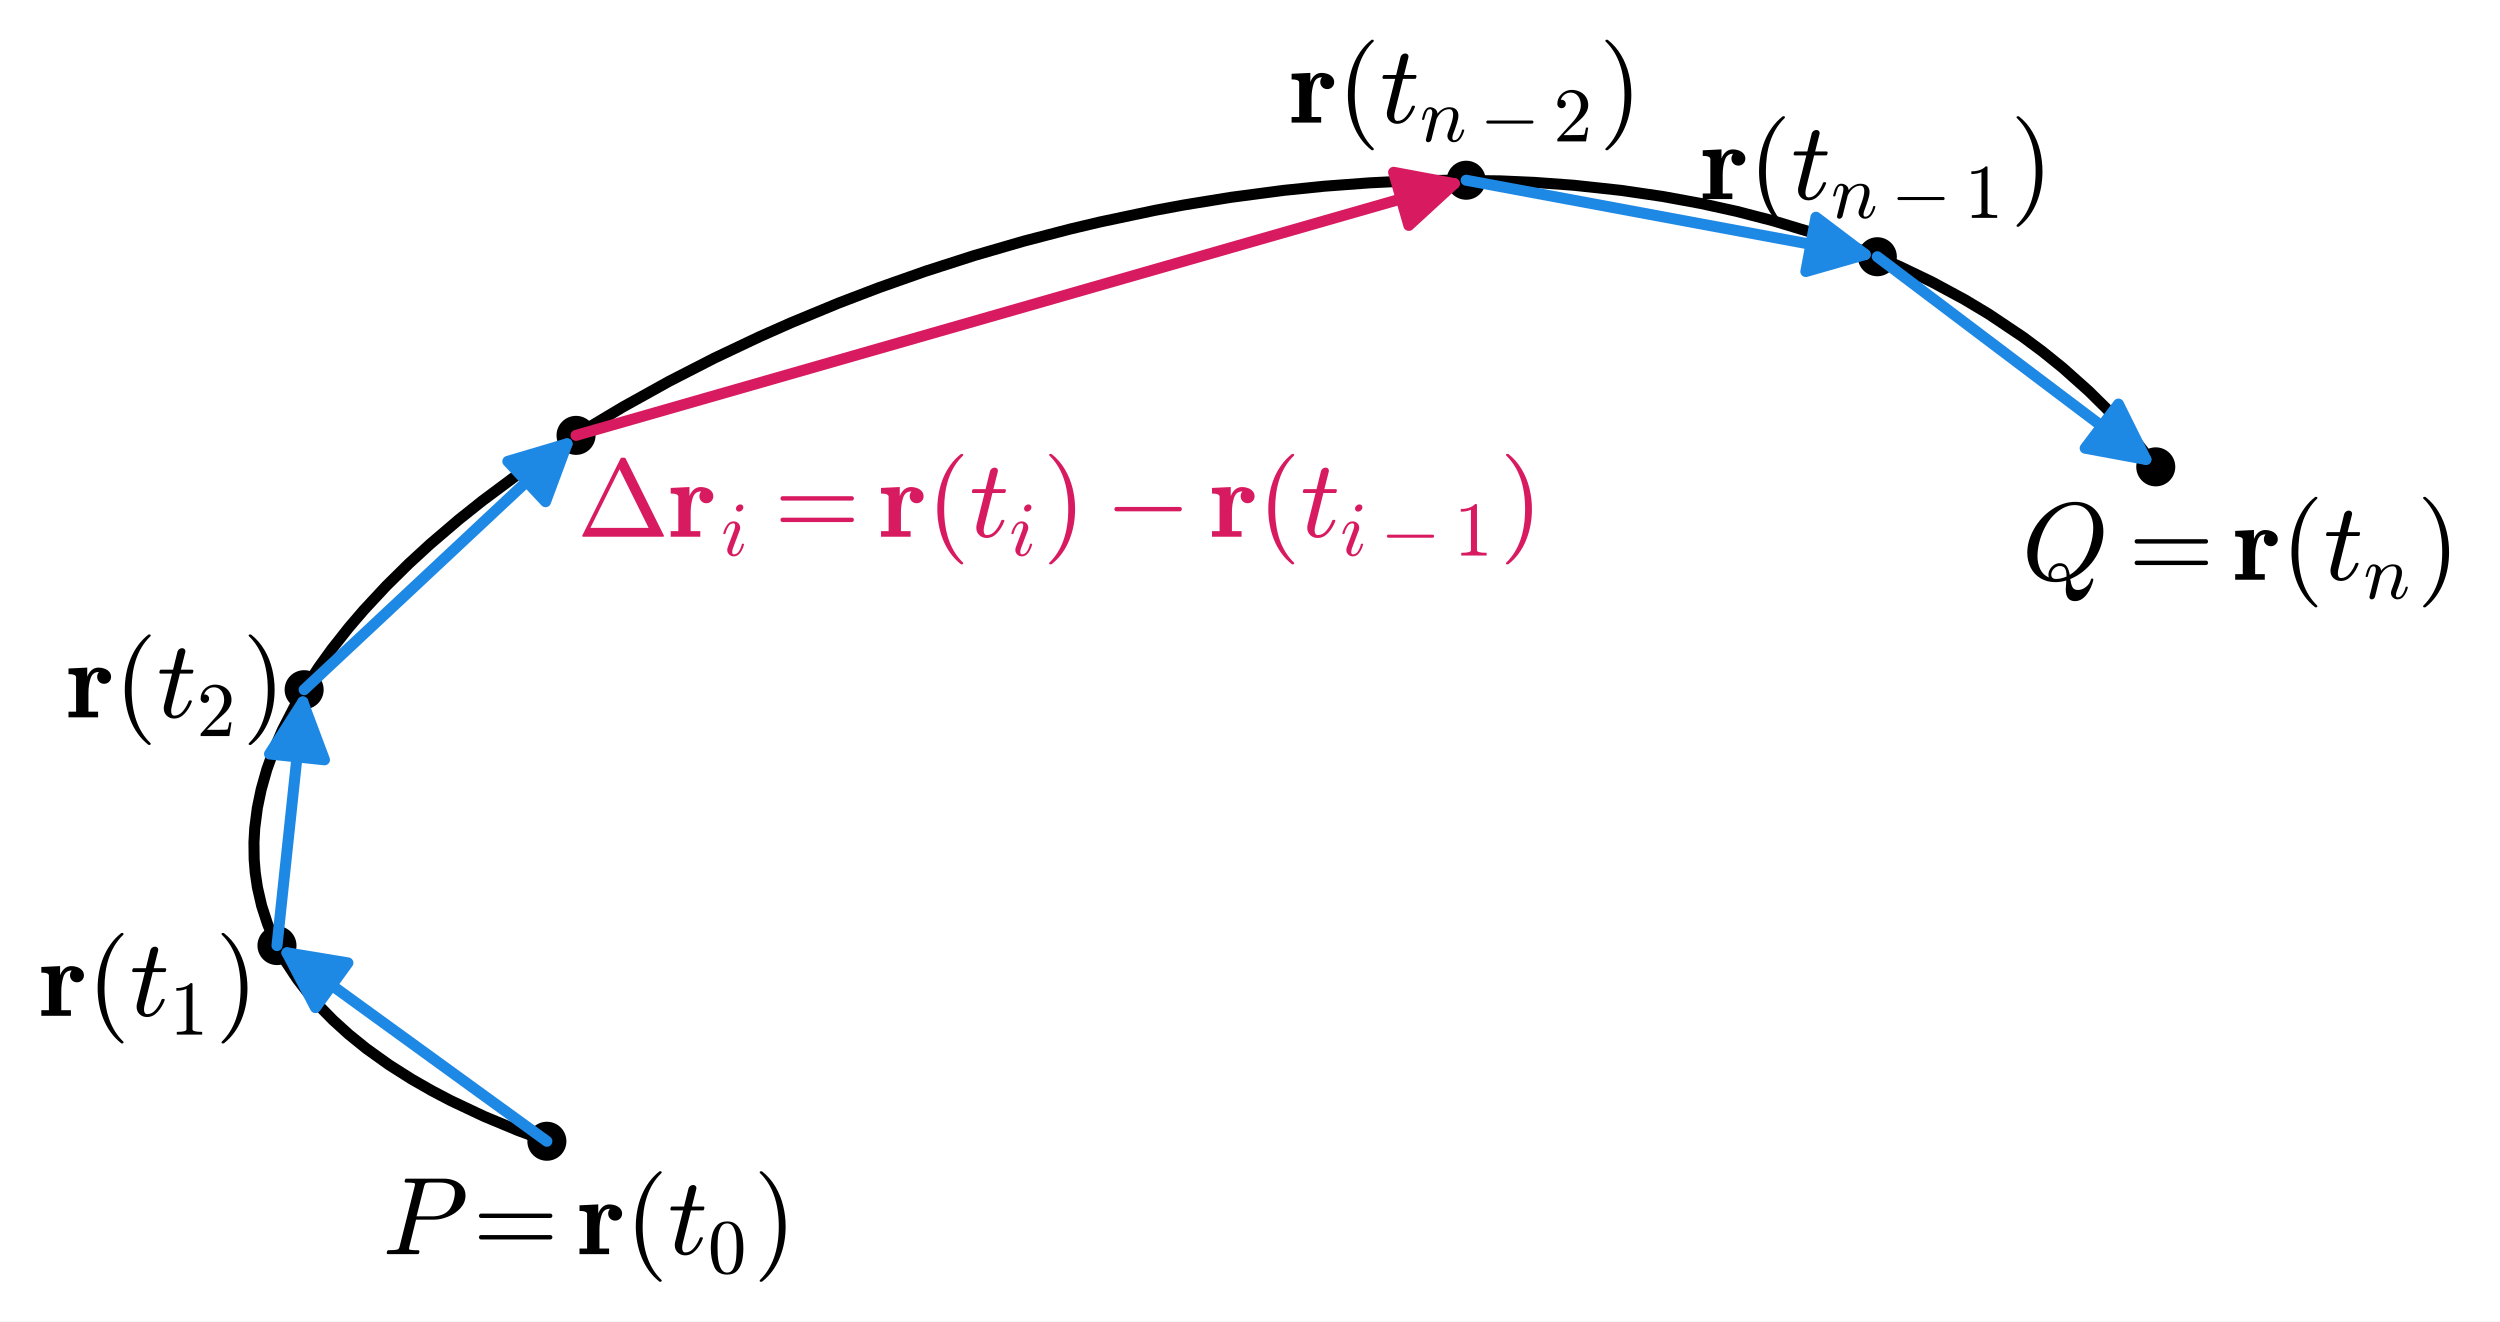
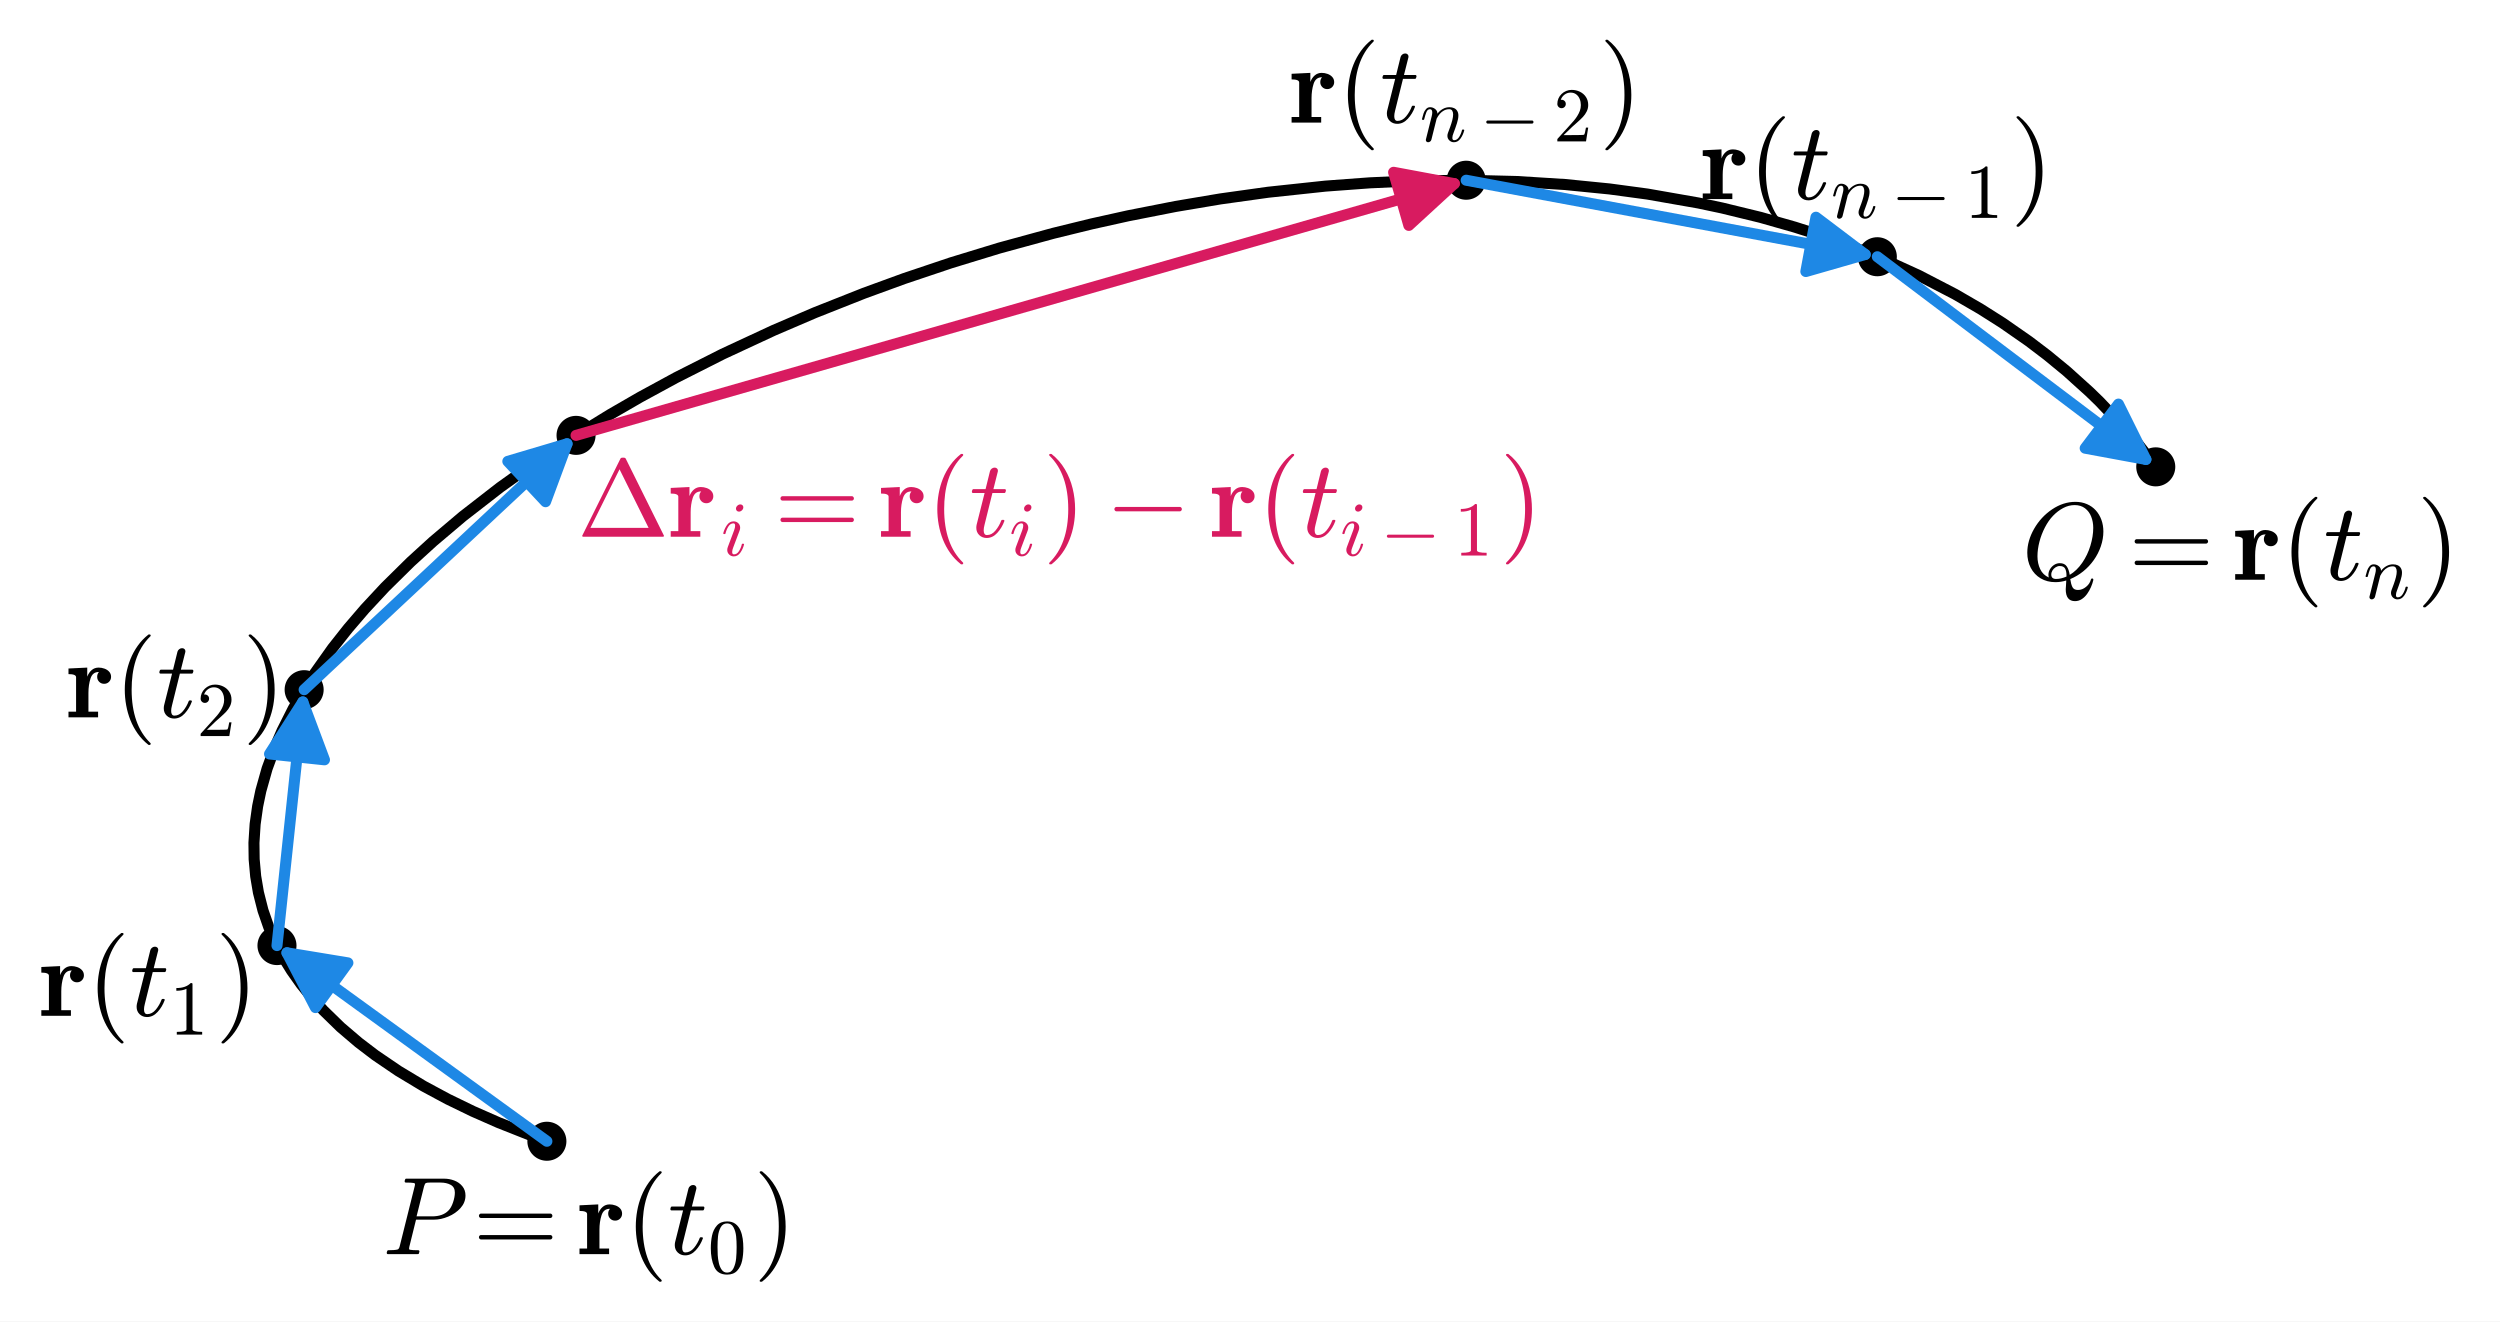
<svg xmlns="http://www.w3.org/2000/svg" xmlns:xlink="http://www.w3.org/1999/xlink" width="452.721pt" height="239.307pt" viewBox="0 0 452.721 239.307" version="1.1">
  <defs>
    <style type="text/css">*{stroke-linejoin: round; stroke-linecap: butt}</style>
  </defs>
  <g id="figure_1">
    <g id="patch_1">
      <path d="M 0 239.307  L 452.721 239.307  L 452.721 0  L 0 0  z " style="fill: #ffffff" />
    </g>
    <g id="axes_1">
      <g id="patch_2">
        <path d="M 19.424 226.205  L 413.397 226.205  L 413.397 13.102  L 19.424 13.102  z " style="fill: #ffffff" />
      </g>
      <g id="PathCollection_1">
-         <path d="M 99.035 210.204  C 99.972 210.204 100.872 209.832 101.535 209.169  C 102.198 208.506 102.57 207.606 102.57 206.669  C 102.57 205.731 102.198 204.832 101.535 204.169  C 100.872 203.506 99.972 203.133 99.035 203.133  C 98.097 203.133 97.198 203.506 96.535 204.169  C 95.872 204.832 95.499 205.731 95.499 206.669  C 95.499 207.606 95.872 208.506 96.535 209.169  C 97.198 209.832 98.097 210.204 99.035 210.204  z " clip-path="url(#p86d9953c93)" />
+         <path d="M 99.035 210.204  C 99.972 210.204 100.872 209.832 101.535 209.169  C 102.198 208.506 102.57 207.606 102.57 206.669  C 102.57 205.731 102.198 204.832 101.535 204.169  C 100.872 203.506 99.972 203.133 99.035 203.133  C 98.097 203.133 97.198 203.506 96.535 204.169  C 95.872 204.832 95.499 205.731 95.499 206.669  C 95.499 207.606 95.872 208.506 96.535 209.169  C 97.198 209.832 98.097 210.204 99.035 210.204  z " clip-path="url(#pa2f613fad6)" />
      </g>
      <g id="PathCollection_2">
-         <path d="M 50.158 174.767  C 51.095 174.767 51.995 174.395 52.658 173.732  C 53.321 173.069 53.693 172.169 53.693 171.232  C 53.693 170.294 53.321 169.395 52.658 168.732  C 51.995 168.069 51.095 167.696 50.158 167.696  C 49.22 167.696 48.321 168.069 47.658 168.732  C 46.995 169.395 46.622 170.294 46.622 171.232  C 46.622 172.169 46.995 173.069 47.658 173.732  C 48.321 174.395 49.22 174.767 50.158 174.767  z " clip-path="url(#p86d9953c93)" />
+         <path d="M 50.158 174.767  C 51.095 174.767 51.995 174.395 52.658 173.732  C 53.321 173.069 53.693 172.169 53.693 171.232  C 53.693 170.294 53.321 169.395 52.658 168.732  C 51.995 168.069 51.095 167.696 50.158 167.696  C 49.22 167.696 48.321 168.069 47.658 168.732  C 46.995 169.395 46.622 170.294 46.622 171.232  C 46.622 172.169 46.995 173.069 47.658 173.732  C 48.321 174.395 49.22 174.767 50.158 174.767  z " clip-path="url(#pa2f613fad6)" />
      </g>
      <g id="PathCollection_3">
-         <path d="M 55.075 128.431  C 56.013 128.431 56.912 128.059 57.575 127.396  C 58.238 126.733 58.611 125.833 58.611 124.896  C 58.611 123.958 58.238 123.059 57.575 122.396  C 56.912 121.733 56.013 121.36 55.075 121.36  C 54.138 121.36 53.238 121.733 52.575 122.396  C 51.912 123.059 51.54 123.958 51.54 124.896  C 51.54 125.833 51.912 126.733 52.575 127.396  C 53.238 128.059 54.138 128.431 55.075 128.431  z " clip-path="url(#p86d9953c93)" />
+         <path d="M 55.075 128.431  C 56.013 128.431 56.912 128.059 57.575 127.396  C 58.238 126.733 58.611 125.833 58.611 124.896  C 58.611 123.958 58.238 123.059 57.575 122.396  C 56.912 121.733 56.013 121.36 55.075 121.36  C 54.138 121.36 53.238 121.733 52.575 122.396  C 51.912 123.059 51.54 123.958 51.54 124.896  C 51.54 125.833 51.912 126.733 52.575 127.396  C 53.238 128.059 54.138 128.431 55.075 128.431  z " clip-path="url(#pa2f613fad6)" />
      </g>
      <g id="PathCollection_4">
-         <path d="M 104.315 82.376  C 105.253 82.376 106.152 82.004 106.815 81.341  C 107.478 80.678 107.851 79.778 107.851 78.841  C 107.851 77.903 107.478 77.004 106.815 76.341  C 106.152 75.678 105.253 75.305 104.315 75.305  C 103.378 75.305 102.478 75.678 101.815 76.341  C 101.152 77.004 100.78 77.903 100.78 78.841  C 100.78 79.778 101.152 80.678 101.815 81.341  C 102.478 82.004 103.378 82.376 104.315 82.376  z " clip-path="url(#p86d9953c93)" />
+         <path d="M 104.315 82.376  C 105.253 82.376 106.152 82.004 106.815 81.341  C 107.478 80.678 107.851 79.778 107.851 78.841  C 107.851 77.903 107.478 77.004 106.815 76.341  C 106.152 75.678 105.253 75.305 104.315 75.305  C 103.378 75.305 102.478 75.678 101.815 76.341  C 101.152 77.004 100.78 77.903 100.78 78.841  C 100.78 79.778 101.152 80.678 101.815 81.341  C 102.478 82.004 103.378 82.376 104.315 82.376  z " clip-path="url(#pa2f613fad6)" />
      </g>
      <g id="PathCollection_5">
-         <path d="M 265.507 36.174  C 266.445 36.174 267.344 35.802 268.007 35.139  C 268.67 34.476 269.043 33.576 269.043 32.639  C 269.043 31.701 268.67 30.802 268.007 30.139  C 267.344 29.476 266.445 29.103 265.507 29.103  C 264.57 29.103 263.67 29.476 263.007 30.139  C 262.344 30.802 261.972 31.701 261.972 32.639  C 261.972 33.576 262.344 34.476 263.007 35.139  C 263.67 35.802 264.57 36.174 265.507 36.174  z " clip-path="url(#p86d9953c93)" />
+         <path d="M 265.507 36.174  C 266.445 36.174 267.344 35.802 268.007 35.139  C 268.67 34.476 269.043 33.576 269.043 32.639  C 269.043 31.701 268.67 30.802 268.007 30.139  C 267.344 29.476 266.445 29.103 265.507 29.103  C 264.57 29.103 263.67 29.476 263.007 30.139  C 262.344 30.802 261.972 31.701 261.972 32.639  C 261.972 33.576 262.344 34.476 263.007 35.139  C 263.67 35.802 264.57 36.174 265.507 36.174  z " clip-path="url(#pa2f613fad6)" />
      </g>
      <g id="PathCollection_6">
-         <path d="M 339.963 50.028  C 340.9 50.028 341.8 49.655 342.463 48.992  C 343.126 48.329 343.498 47.43 343.498 46.492  C 343.498 45.555 343.126 44.655 342.463 43.992  C 341.8 43.329 340.9 42.957 339.963 42.957  C 339.025 42.957 338.126 43.329 337.463 43.992  C 336.8 44.655 336.427 45.555 336.427 46.492  C 336.427 47.43 336.8 48.329 337.463 48.992  C 338.126 49.655 339.025 50.028 339.963 50.028  z " clip-path="url(#p86d9953c93)" />
+         <path d="M 339.963 50.028  C 340.9 50.028 341.8 49.655 342.463 48.992  C 343.126 48.329 343.498 47.43 343.498 46.492  C 343.498 45.555 343.126 44.655 342.463 43.992  C 341.8 43.329 340.9 42.957 339.963 42.957  C 339.025 42.957 338.126 43.329 337.463 43.992  C 336.8 44.655 336.427 45.555 336.427 46.492  C 336.427 47.43 336.8 48.329 337.463 48.992  C 338.126 49.655 339.025 50.028 339.963 50.028  z " clip-path="url(#pa2f613fad6)" />
      </g>
      <g id="PathCollection_7">
-         <path d="M 390.382 88.078  C 391.32 88.078 392.219 87.705 392.882 87.042  C 393.545 86.379 393.918 85.48 393.918 84.542  C 393.918 83.605 393.545 82.705 392.882 82.042  C 392.219 81.379 391.32 81.007 390.382 81.007  C 389.445 81.007 388.545 81.379 387.882 82.042  C 387.219 82.705 386.847 83.605 386.847 84.542  C 386.847 85.48 387.219 86.379 387.882 87.042  C 388.545 87.705 389.445 88.078 390.382 88.078  z " clip-path="url(#p86d9953c93)" />
+         <path d="M 390.382 88.078  C 391.32 88.078 392.219 87.705 392.882 87.042  C 393.545 86.379 393.918 85.48 393.918 84.542  C 393.918 83.605 393.545 82.705 392.882 82.042  C 392.219 81.379 391.32 81.007 390.382 81.007  C 389.445 81.007 388.545 81.379 387.882 82.042  C 387.219 82.705 386.847 83.605 386.847 84.542  C 386.847 85.48 387.219 86.379 387.882 87.042  C 388.545 87.705 389.445 88.078 390.382 88.078  z " clip-path="url(#pa2f613fad6)" />
      </g>
      <g id="matplotlib.axis_1" />
      <g id="matplotlib.axis_2" />
      <g id="line2d_1">
-         <path d="M 390.382 84.542  L 387.065 80.267  L 384.06 76.775  L 381.42 73.954  L 378.249 70.824  L 373.534 66.615  L 369.881 63.665  L 366.351 61.038  L 360.129 56.869  L 355.734 54.234  L 349.861 51.061  L 343.994 48.244  L 339.431 46.272  L 335.039 44.538  L 328.099 42.101  L 321.087 39.982  L 314.486 38.274  L 308.06 36.858  L 301.139 35.586  L 293.638 34.484  L 284.957 33.545  L 277.873 33.03  L 271.68 32.756  L 262.108 32.639  L 253.89 32.823  L 248.062 33.108  L 239.809 33.723  L 232.485 34.472  L 222.894 35.735  L 214.304 37.133  L 209.194 38.084  L 199.179 40.201  L 193.782 41.482  L 185.365 43.677  L 176.492 46.255  L 167.649 49.098  L 159.225 52.069  L 151.883 54.875  L 143.345 58.405  L 137.62 60.94  L 129.389 64.837  L 121.153 69.059  L 112.8 73.702  L 106.831 77.269  L 99.763 81.795  L 93.382 86.202  L 87.381 90.67  L 83.057 94.117  L 77.872 98.546  L 74.036 102.07  L 69.959 106.095  L 65.899 110.457  L 63.21 113.59  L 60.104 117.521  L 57.764 120.764  L 55.372 124.414  L 53.633 127.353  L 51.175 132.118  L 49.675 135.575  L 48.317 139.345  L 47.297 142.958  L 46.602 146.312  L 46.134 149.943  L 45.989 152.513  L 46.027 155.636  L 46.222 158.032  L 46.616 160.698  L 47.386 164.049  L 48.436 167.28  L 49.324 169.459  L 50.461 171.827  L 51.813 174.234  L 53.845 177.313  L 55.99 180.088  L 57.933 182.304  L 60.304 184.722  L 63.16 187.316  L 66.336 189.884  L 70.44 192.822  L 74.513 195.406  L 78.265 197.551  L 81.608 199.305  L 87.678 202.172  L 93.694 204.677  L 99.035 206.669  L 99.035 206.669  " clip-path="url(#p86d9953c93)" style="fill: none; stroke: #000000; stroke-width: 2; stroke-linecap: square" />
+         <path d="M 390.382 84.542  L 387.305 80.561  L 384.273 77.013  L 380.209 72.727  L 378.388 70.956  L 374.239 67.214  L 370.696 64.302  L 367.394 61.793  L 362.647 58.49  L 358.641 55.95  L 354.035 53.277  L 347.479 49.877  L 341.447 47.121  L 335.287 44.632  L 329.108 42.434  L 325.014 41.128  L 318.814 39.363  L 311.838 37.662  L 307.578 36.761  L 298.331 35.141  L 291.471 34.217  L 283.416 33.415  L 274.714 32.87  L 265.57 32.639  L 255.601 32.764  L 248.069 33.108  L 240.02 33.704  L 229.644 34.813  L 220.984 36.024  L 212.912 37.383  L 204.345 39.067  L 197.689 40.545  L 190.733 42.25  L 180.962 44.922  L 172.218 47.594  L 163.721 50.451  L 156.473 53.096  L 147.593 56.612  L 140.113 59.819  L 130.884 64.107  L 122.441 68.376  L 115.918 71.924  L 110.492 75.056  L 103.744 79.204  L 96.993 83.668  L 90.562 88.26  L 83.809 93.503  L 78.422 98.059  L 74.373 101.751  L 69.724 106.337  L 66.08 110.254  L 63.059 113.774  L 60.22 117.366  L 56.818 122.161  L 54.664 125.577  L 53.078 128.357  L 51.083 132.315  L 49.878 135.073  L 48.368 139.187  L 47.236 143.21  L 46.657 145.995  L 46.202 149.234  L 45.986 152.632  L 46.026 155.614  L 46.302 158.694  L 46.798 161.625  L 47.627 164.882  L 48.669 167.889  L 49.509 169.872  L 51.401 173.538  L 52.784 175.772  L 54.531 178.244  L 56.37 180.54  L 58.555 182.966  L 61.685 186.015  L 64.944 188.794  L 67.945 191.081  L 72.139 193.935  L 76.701 196.682  L 81.078 199.036  L 85.64 201.25  L 90.282 203.293  L 96.229 205.647  L 99.035 206.669  L 99.035 206.669  " clip-path="url(#pa2f613fad6)" style="fill: none; stroke: #000000; stroke-width: 2; stroke-linecap: square" />
      </g>
      <g id="patch_3">
-         <path d="M 99.035 206.669  Q 74.596 188.95 51.968 172.544  " clip-path="url(#p86d9953c93)" style="fill: none; stroke: #1e88e5; stroke-width: 2; stroke-linecap: round" />
-         <path d="M 57.129 182.462  L 51.968 172.544  L 62.999 174.366  L 57.129 182.462  z " clip-path="url(#p86d9953c93)" style="fill: #1e88e5; stroke: #1e88e5; stroke-width: 2; stroke-linecap: round" />
+         <path d="M 99.035 206.669  Q 74.596 188.95 51.968 172.544  " clip-path="url(#pa2f613fad6)" style="fill: none; stroke: #1e88e5; stroke-width: 2; stroke-linecap: round" />
+         <path d="M 57.129 182.462  L 51.968 172.544  L 62.999 174.366  L 57.129 182.462  z " clip-path="url(#pa2f613fad6)" style="fill: #1e88e5; stroke: #1e88e5; stroke-width: 2; stroke-linecap: round" />
      </g>
      <g id="patch_4">
-         <path d="M 50.158 171.232  Q 52.617 148.064 54.839 127.119  " clip-path="url(#p86d9953c93)" style="fill: none; stroke: #1e88e5; stroke-width: 2; stroke-linecap: round" />
-         <path d="M 48.812 136.536  L 54.839 127.119  L 58.756 137.591  L 48.812 136.536  z " clip-path="url(#p86d9953c93)" style="fill: #1e88e5; stroke: #1e88e5; stroke-width: 2; stroke-linecap: round" />
+         <path d="M 50.158 171.232  Q 52.617 148.064 54.839 127.119  " clip-path="url(#pa2f613fad6)" style="fill: none; stroke: #1e88e5; stroke-width: 2; stroke-linecap: round" />
+         <path d="M 48.812 136.536  L 54.839 127.119  L 58.756 137.591  L 48.812 136.536  z " clip-path="url(#pa2f613fad6)" style="fill: #1e88e5; stroke: #1e88e5; stroke-width: 2; stroke-linecap: round" />
      </g>
      <g id="patch_5">
-         <path d="M 55.075 124.896  Q 79.695 101.868 102.682 80.368  " clip-path="url(#p86d9953c93)" style="fill: none; stroke: #1e88e5; stroke-width: 2; stroke-linecap: round" />
-         <path d="M 91.963 83.547  L 102.682 80.368  L 98.794 90.851  L 91.963 83.547  z " clip-path="url(#p86d9953c93)" style="fill: #1e88e5; stroke: #1e88e5; stroke-width: 2; stroke-linecap: round" />
+         <path d="M 55.075 124.896  Q 79.695 101.868 102.682 80.368  " clip-path="url(#pa2f613fad6)" style="fill: none; stroke: #1e88e5; stroke-width: 2; stroke-linecap: round" />
+         <path d="M 91.963 83.547  L 102.682 80.368  L 98.794 90.851  L 91.963 83.547  z " clip-path="url(#pa2f613fad6)" style="fill: #1e88e5; stroke: #1e88e5; stroke-width: 2; stroke-linecap: round" />
      </g>
      <g id="patch_6">
-         <path d="M 104.315 78.841  Q 184.911 55.74 263.358 33.255  " clip-path="url(#p86d9953c93)" style="fill: none; stroke: #d81b60; stroke-width: 2; stroke-linecap: round" />
-         <path d="M 252.367 31.203  L 263.358 33.255  L 255.123 40.816  L 252.367 31.203  z " clip-path="url(#p86d9953c93)" style="fill: #d81b60; stroke: #d81b60; stroke-width: 2; stroke-linecap: round" />
+         <path d="M 104.315 78.841  Q 184.911 55.74 263.358 33.255  " clip-path="url(#pa2f613fad6)" style="fill: none; stroke: #d81b60; stroke-width: 2; stroke-linecap: round" />
+         <path d="M 252.367 31.203  L 263.358 33.255  L 255.123 40.816  L 252.367 31.203  z " clip-path="url(#pa2f613fad6)" style="fill: #d81b60; stroke: #d81b60; stroke-width: 2; stroke-linecap: round" />
      </g>
      <g id="patch_7">
-         <path d="M 265.507 32.639  Q 302.735 39.565 337.764 46.083  " clip-path="url(#p86d9953c93)" style="fill: none; stroke: #1e88e5; stroke-width: 2; stroke-linecap: round" />
-         <path d="M 328.848 39.338  L 337.764 46.083  L 327.019 49.17  L 328.848 39.338  z " clip-path="url(#p86d9953c93)" style="fill: #1e88e5; stroke: #1e88e5; stroke-width: 2; stroke-linecap: round" />
+         <path d="M 265.507 32.639  Q 302.735 39.565 337.764 46.083  " clip-path="url(#pa2f613fad6)" style="fill: none; stroke: #1e88e5; stroke-width: 2; stroke-linecap: round" />
+         <path d="M 328.848 39.338  L 337.764 46.083  L 327.019 49.17  L 328.848 39.338  z " clip-path="url(#pa2f613fad6)" style="fill: #1e88e5; stroke: #1e88e5; stroke-width: 2; stroke-linecap: round" />
      </g>
      <g id="patch_8">
-         <path d="M 339.963 46.492  Q 365.173 65.517 388.598 83.195  " clip-path="url(#p86d9953c93)" style="fill: none; stroke: #1e88e5; stroke-width: 2; stroke-linecap: round" />
-         <path d="M 383.627 73.18  L 388.598 83.195  L 377.604 81.163  L 383.627 73.18  z " clip-path="url(#p86d9953c93)" style="fill: #1e88e5; stroke: #1e88e5; stroke-width: 2; stroke-linecap: round" />
+         <path d="M 339.963 46.492  Q 365.173 65.517 388.598 83.195  " clip-path="url(#pa2f613fad6)" style="fill: none; stroke: #1e88e5; stroke-width: 2; stroke-linecap: round" />
+         <path d="M 383.627 73.18  L 388.598 83.195  L 377.604 81.163  L 383.627 73.18  z " clip-path="url(#pa2f613fad6)" style="fill: #1e88e5; stroke: #1e88e5; stroke-width: 2; stroke-linecap: round" />
      </g>
      <g id="text_1">
        <g transform="translate(69.25378 227.1071) scale(0.2 -0.2)">
          <defs>
            <path id="Cmmi10-50" d="M 313 0  Q 250 0 250 84  Q 253 100 262 139  Q 272 178 289 201  Q 306 225 331 225  Q 722 225 878 269  Q 959 297 997 441  L 1875 3956  Q 1888 4019 1888 4044  Q 1888 4113 1813 4122  Q 1691 4147 1350 4147  Q 1288 4147 1288 4231  Q 1291 4247 1300 4286  Q 1309 4325 1326 4348  Q 1344 4372 1369 4372  L 3578 4372  Q 3881 4372 4165 4264  Q 4450 4156 4631 3934  Q 4813 3713 4813 3397  Q 4813 2991 4527 2672  Q 4241 2353 3814 2175  Q 3388 1997 2988 1997  L 1947 1997  L 1556 416  Q 1544 353 1544 325  Q 1544 300 1551 283  Q 1559 266 1573 261  Q 1588 256 1619 250  Q 1741 225 2081 225  Q 2144 225 2144 141  Q 2122 50 2109 25  Q 2097 0 2034 0  L 313 0  z M 1978 2188  L 2875 2188  Q 3497 2188 3822 2522  Q 3988 2688 4092 3000  Q 4197 3313 4197 3566  Q 4197 3881 3956 4014  Q 3716 4147 3359 4147  L 2747 4147  Q 2572 4147 2515 4117  Q 2459 4088 2413 3928  L 1978 2188  z " transform="scale(0.015625)" />
            <path id="Cmr10-3d" d="M 481 850  Q 428 850 393 890  Q 359 931 359 978  Q 359 1031 393 1068  Q 428 1106 481 1106  L 4500 1106  Q 4547 1106 4581 1068  Q 4616 1031 4616 978  Q 4616 931 4581 890  Q 4547 850 4500 850  L 481 850  z M 481 2094  Q 428 2094 393 2131  Q 359 2169 359 2222  Q 359 2269 393 2309  Q 428 2350 481 2350  L 4500 2350  Q 4547 2350 4581 2309  Q 4616 2269 4616 2222  Q 4616 2169 4581 2131  Q 4547 2094 4500 2094  L 481 2094  z " transform="scale(0.015625)" />
            <path id="Cmb10-72" d="M 91 0  L 91 325  L 531 325  L 531 2322  Q 531 2503 91 2503  L 91 2828  L 1178 2881  L 1178 2356  Q 1269 2594 1436 2737  Q 1603 2881 1838 2881  Q 2006 2881 2173 2822  Q 2341 2763 2450 2641  Q 2559 2519 2559 2344  Q 2559 2178 2443 2059  Q 2328 1941 2156 1941  Q 1984 1941 1868 2059  Q 1753 2178 1753 2344  Q 1753 2513 1856 2625  L 1838 2625  Q 1488 2625 1367 2248  Q 1247 1872 1247 1416  L 1247 325  L 1806 325  L 1806 0  L 91 0  z " transform="scale(0.015625)" />
            <path id="Cmr10-28" d="M 1984 -1588  Q 1628 -1306 1370 -942  Q 1113 -578 948 -165  Q 784 247 703 697  Q 622 1147 622 1600  Q 622 2059 703 2509  Q 784 2959 951 3375  Q 1119 3791 1378 4153  Q 1638 4516 1984 4788  Q 1984 4800 2016 4800  L 2075 4800  Q 2094 4800 2109 4783  Q 2125 4766 2125 4744  Q 2125 4716 2113 4703  Q 1800 4397 1592 4047  Q 1384 3697 1257 3301  Q 1131 2906 1075 2482  Q 1019 2059 1019 1600  Q 1019 -434 2106 -1491  Q 2125 -1509 2125 -1544  Q 2125 -1559 2108 -1579  Q 2091 -1600 2075 -1600  L 2016 -1600  Q 1984 -1600 1984 -1588  z " transform="scale(0.015625)" />
            <path id="Cmmi10-74" d="M 397 519  Q 397 613 416 697  L 878 2534  L 206 2534  Q 141 2534 141 2619  Q 166 2759 225 2759  L 934 2759  L 1191 3803  Q 1216 3888 1291 3947  Q 1366 4006 1459 4006  Q 1541 4006 1595 3957  Q 1650 3909 1650 3828  Q 1650 3809 1648 3798  Q 1647 3788 1644 3775  L 1388 2759  L 2047 2759  Q 2113 2759 2113 2675  Q 2109 2659 2100 2621  Q 2091 2584 2075 2559  Q 2059 2534 2028 2534  L 1331 2534  L 872 684  Q 825 503 825 372  Q 825 97 1013 97  Q 1294 97 1511 361  Q 1728 625 1844 941  Q 1869 978 1894 978  L 1972 978  Q 1997 978 2012 961  Q 2028 944 2028 922  Q 2028 909 2022 903  Q 1881 516 1612 222  Q 1344 -72 997 -72  Q 744 -72 570 93  Q 397 259 397 519  z " transform="scale(0.015625)" />
            <path id="Cmr10-30" d="M 1600 -141  Q 816 -141 533 504  Q 250 1150 250 2041  Q 250 2597 351 3087  Q 453 3578 754 3920  Q 1056 4263 1600 4263  Q 2022 4263 2290 4056  Q 2559 3850 2700 3523  Q 2841 3197 2892 2823  Q 2944 2450 2944 2041  Q 2944 1491 2842 1011  Q 2741 531 2444 195  Q 2147 -141 1600 -141  z M 1600 25  Q 1956 25 2131 390  Q 2306 756 2347 1200  Q 2388 1644 2388 2144  Q 2388 2625 2347 3031  Q 2306 3438 2132 3767  Q 1959 4097 1600 4097  Q 1238 4097 1063 3765  Q 888 3434 847 3029  Q 806 2625 806 2144  Q 806 1788 823 1472  Q 841 1156 916 820  Q 991 484 1158 254  Q 1325 25 1600 25  z " transform="scale(0.015625)" />
            <path id="Cmr10-29" d="M 416 -1600  Q 359 -1600 359 -1544  Q 359 -1516 372 -1503  Q 1466 -434 1466 1600  Q 1466 3634 384 4691  Q 359 4706 359 4744  Q 359 4766 376 4783  Q 394 4800 416 4800  L 475 4800  Q 494 4800 506 4788  Q 966 4425 1272 3906  Q 1578 3388 1720 2800  Q 1863 2213 1863 1600  Q 1863 1147 1786 708  Q 1709 269 1542 -157  Q 1375 -584 1119 -945  Q 863 -1306 506 -1588  Q 494 -1600 475 -1600  L 416 -1600  z " transform="scale(0.015625)" />
          </defs>
          <use xlink:href="#Cmmi10-50" />
          <use xlink:href="#Cmr10-3d" transform="translate(81.76758 0)" />
          <use xlink:href="#Cmb10-72" transform="translate(177.0117 0)" />
          <use xlink:href="#Cmr10-28" transform="translate(219.6875 0)" />
          <use xlink:href="#Cmmi10-74" transform="translate(258.5059 0)" />
          <use xlink:href="#Cmr10-30" transform="translate(294.5898 -17.00625) scale(0.7)" />
          <use xlink:href="#Cmr10-29" transform="translate(335.9672 0)" />
        </g>
      </g>
      <g id="text_2">
        <g transform="translate(7.2 183.9508) scale(0.2 -0.2)">
          <defs>
            <path id="Cmr10-31" d="M 594 0  L 594 225  Q 1394 225 1394 428  L 1394 3788  Q 1063 3628 556 3628  L 556 3853  Q 1341 3853 1741 4263  L 1831 4263  Q 1853 4263 1873 4245  Q 1894 4228 1894 4206  L 1894 428  Q 1894 225 2694 225  L 2694 0  L 594 0  z " transform="scale(0.015625)" />
          </defs>
          <use xlink:href="#Cmb10-72" />
          <use xlink:href="#Cmr10-28" transform="translate(42.67578 0)" />
          <use xlink:href="#Cmmi10-74" transform="translate(81.49414 0)" />
          <use xlink:href="#Cmr10-31" transform="translate(117.5781 -17.00625) scale(0.7)" />
          <use xlink:href="#Cmr10-29" transform="translate(158.9555 0)" />
        </g>
      </g>
      <g id="text_3">
        <g transform="translate(12.11762 129.8957) scale(0.2 -0.2)">
          <defs>
            <path id="Cmr10-32" d="M 319 0  L 319 172  Q 319 188 331 206  L 1325 1306  Q 1550 1550 1690 1715  Q 1831 1881 1968 2097  Q 2106 2313 2186 2536  Q 2266 2759 2266 3009  Q 2266 3272 2169 3511  Q 2072 3750 1880 3894  Q 1688 4038 1416 4038  Q 1138 4038 916 3870  Q 694 3703 603 3438  Q 628 3444 672 3444  Q 816 3444 917 3347  Q 1019 3250 1019 3097  Q 1019 2950 917 2848  Q 816 2747 672 2747  Q 522 2747 420 2851  Q 319 2956 319 3097  Q 319 3338 409 3548  Q 500 3759 670 3923  Q 841 4088 1055 4175  Q 1269 4263 1509 4263  Q 1875 4263 2190 4108  Q 2506 3953 2690 3670  Q 2875 3388 2875 3009  Q 2875 2731 2753 2481  Q 2631 2231 2440 2026  Q 2250 1822 1953 1562  Q 1656 1303 1563 1216  L 838 519  L 1453 519  Q 1906 519 2211 526  Q 2516 534 2534 550  Q 2609 631 2688 1141  L 2875 1141  L 2694 0  L 319 0  z " transform="scale(0.015625)" />
          </defs>
          <use xlink:href="#Cmb10-72" />
          <use xlink:href="#Cmr10-28" transform="translate(42.67578 0)" />
          <use xlink:href="#Cmmi10-74" transform="translate(81.49414 0)" />
          <use xlink:href="#Cmr10-32" transform="translate(117.5781 -17.00625) scale(0.7)" />
          <use xlink:href="#Cmr10-29" transform="translate(158.9555 0)" />
        </g>
      </g>
      <g id="text_4">
        <g transform="translate(233.6074 22.2) scale(0.2 -0.2)">
          <defs>
            <path id="Cmmi10-6e" d="M 494 109  Q 494 147 500 166  L 978 2075  Q 1025 2253 1025 2388  Q 1025 2663 838 2663  Q 638 2663 541 2423  Q 444 2184 353 1819  Q 353 1800 334 1789  Q 316 1778 300 1778  L 225 1778  Q 203 1778 187 1801  Q 172 1825 172 1844  Q 241 2122 305 2315  Q 369 2509 505 2668  Q 641 2828 844 2828  Q 1084 2828 1268 2676  Q 1453 2525 1453 2291  Q 1644 2541 1900 2684  Q 2156 2828 2444 2828  Q 2672 2828 2837 2750  Q 3003 2672 3095 2514  Q 3188 2356 3188 2138  Q 3188 1875 3070 1503  Q 2953 1131 2778 672  Q 2688 463 2688 288  Q 2688 97 2834 97  Q 3084 97 3251 365  Q 3419 634 3488 941  Q 3500 978 3541 978  L 3616 978  Q 3641 978 3658 962  Q 3675 947 3675 922  Q 3675 916 3669 903  Q 3581 541 3364 234  Q 3147 -72 2822 -72  Q 2597 -72 2437 83  Q 2278 238 2278 459  Q 2278 578 2328 709  Q 2409 919 2514 1209  Q 2619 1500 2686 1765  Q 2753 2031 2753 2234  Q 2753 2413 2679 2538  Q 2606 2663 2431 2663  Q 2197 2663 2000 2559  Q 1803 2456 1656 2286  Q 1509 2116 1388 1881  L 953 141  Q 931 53 854 -9  Q 778 -72 684 -72  Q 606 -72 550 -22  Q 494 28 494 109  z " transform="scale(0.015625)" />
            <path id="Cmsy10-a1" d="M 653 1472  Q 600 1472 565 1512  Q 531 1553 531 1600  Q 531 1647 565 1687  Q 600 1728 653 1728  L 4325 1728  Q 4375 1728 4408 1687  Q 4441 1647 4441 1600  Q 4441 1553 4408 1512  Q 4375 1472 4325 1472  L 653 1472  z " transform="scale(0.015625)" />
          </defs>
          <use xlink:href="#Cmb10-72" />
          <use xlink:href="#Cmr10-28" transform="translate(42.67578 0)" />
          <use xlink:href="#Cmmi10-74" transform="translate(81.49414 0)" />
          <use xlink:href="#Cmmi10-6e" transform="translate(117.5781 -17.00625) scale(0.7)" />
          <use xlink:href="#Cmsy10-a1" transform="translate(171.876 -17.00625) scale(0.7)" />
          <use xlink:href="#Cmr10-32" transform="translate(238.5469 -17.00625) scale(0.7)" />
          <use xlink:href="#Cmr10-29" transform="translate(279.9242 0)" />
        </g>
      </g>
      <g id="text_5">
        <g transform="translate(308.0628 36.05389) scale(0.2 -0.2)">
          <use xlink:href="#Cmb10-72" />
          <use xlink:href="#Cmr10-28" transform="translate(42.67578 0)" />
          <use xlink:href="#Cmmi10-74" transform="translate(81.49414 0)" />
          <use xlink:href="#Cmmi10-6e" transform="translate(117.5781 -17.00625) scale(0.7)" />
          <use xlink:href="#Cmsy10-a1" transform="translate(171.876 -17.00625) scale(0.7)" />
          <use xlink:href="#Cmr10-31" transform="translate(238.5469 -17.00625) scale(0.7)" />
          <use xlink:href="#Cmr10-29" transform="translate(279.9242 0)" />
        </g>
      </g>
      <g id="text_6">
        <g transform="translate(366.1209 104.9808) scale(0.2 -0.2)">
          <defs>
            <path id="Cmmi10-51" d="M 1947 -141  Q 1466 -141 1094 79  Q 722 300 520 692  Q 319 1084 319 1563  Q 319 2259 714 2950  Q 1109 3641 1756 4077  Q 2403 4513 3109 4513  Q 3475 4513 3778 4381  Q 4081 4250 4290 4017  Q 4500 3784 4614 3471  Q 4728 3159 4728 2791  Q 4728 2366 4581 1936  Q 4434 1506 4171 1136  Q 3909 766 3559 484  Q 3209 203 2809 38  Q 2850 -256 2934 -425  Q 3019 -594 3256 -594  Q 3506 -594 3726 -412  Q 3947 -231 4006 13  Q 4019 72 4078 72  Q 4147 72 4147 -13  Q 4100 -219 4008 -430  Q 3916 -641 3786 -823  Q 3656 -1006 3478 -1123  Q 3300 -1241 3084 -1241  Q 2547 -1241 2547 -550  Q 2547 -509 2562 -332  Q 2578 -156 2578 -44  Q 2269 -141 1947 -141  z M 1709 300  Q 1709 44 1991 44  Q 2275 44 2591 184  L 2591 244  Q 2591 503 2509 648  Q 2428 794 2194 794  Q 2078 794 1964 723  Q 1850 653 1779 539  Q 1709 425 1709 300  z M 1544 288  Q 1544 456 1637 612  Q 1731 769 1881 864  Q 2031 959 2203 959  Q 2481 959 2607 771  Q 2734 584 2778 281  Q 3188 525 3500 978  Q 3813 1431 3977 1973  Q 4141 2516 4141 3003  Q 4141 3356 4023 3656  Q 3906 3956 3664 4140  Q 3422 4325 3066 4325  Q 2722 4325 2403 4156  Q 2084 3988 1813 3706  Q 1550 3434 1342 3032  Q 1134 2631 1021 2193  Q 909 1756 909 1356  Q 909 947 1068 612  Q 1228 278 1569 128  Q 1544 194 1544 288  z " transform="scale(0.015625)" />
          </defs>
          <use xlink:href="#Cmmi10-51" />
          <use xlink:href="#Cmr10-3d" transform="translate(96.5625 0)" />
          <use xlink:href="#Cmb10-72" transform="translate(191.8066 0)" />
          <use xlink:href="#Cmr10-28" transform="translate(234.4824 0)" />
          <use xlink:href="#Cmmi10-74" transform="translate(273.3008 0)" />
          <use xlink:href="#Cmmi10-6e" transform="translate(309.3848 -17.00625) scale(0.7)" />
          <use xlink:href="#Cmr10-29" transform="translate(357.7689 0)" />
        </g>
      </g>
      <g id="text_7">
        <g style="fill: #d81b60" transform="translate(104.5135 97.19689) scale(0.2 -0.2)">
          <defs>
            <path id="Cmr10-a2" d="M 347 0  Q 294 0 294 50  Q 297 56 298 59  Q 300 63 300 72  L 2503 4513  Q 2531 4581 2619 4581  L 2706 4581  Q 2794 4581 2822 4513  L 5025 72  Q 5028 66 5029 61  Q 5031 56 5031 50  Q 5031 0 4978 0  L 347 0  z M 769 513  L 4141 513  L 2456 3909  L 769 513  z " transform="scale(0.015625)" />
            <path id="Cmmi10-69" d="M 500 459  Q 500 578 550 709  L 1069 2088  Q 1153 2322 1153 2472  Q 1153 2663 1013 2663  Q 759 2663 595 2402  Q 431 2141 353 1819  Q 341 1778 300 1778  L 225 1778  Q 172 1778 172 1838  L 172 1856  Q 275 2238 487 2533  Q 700 2828 1025 2828  Q 1253 2828 1411 2678  Q 1569 2528 1569 2297  Q 1569 2178 1516 2047  L 997 672  Q 909 459 909 288  Q 909 97 1056 97  Q 1306 97 1473 364  Q 1641 631 1709 941  Q 1722 978 1759 978  L 1838 978  Q 1863 978 1878 961  Q 1894 944 1894 922  Q 1894 916 1888 903  Q 1800 541 1583 234  Q 1366 -72 1044 -72  Q 819 -72 659 83  Q 500 238 500 459  z M 1222 3878  Q 1222 4013 1334 4122  Q 1447 4231 1581 4231  Q 1691 4231 1761 4164  Q 1831 4097 1831 3994  Q 1831 3850 1717 3742  Q 1603 3634 1466 3634  Q 1363 3634 1292 3704  Q 1222 3775 1222 3878  z " transform="scale(0.015625)" />
          </defs>
          <use xlink:href="#Cmr10-a2" />
          <use xlink:href="#Cmb10-72" transform="translate(83.30078 0)" />
          <use xlink:href="#Cmmi10-69" transform="translate(130.4407 -17.00625) scale(0.7)" />
          <use xlink:href="#Cmr10-3d" transform="translate(178.4733 0)" />
          <use xlink:href="#Cmb10-72" transform="translate(273.7175 0)" />
          <use xlink:href="#Cmr10-28" transform="translate(316.3932 0)" />
          <use xlink:href="#Cmmi10-74" transform="translate(355.2116 0)" />
          <use xlink:href="#Cmmi10-69" transform="translate(391.2956 -17.00625) scale(0.7)" />
          <use xlink:href="#Cmr10-29" transform="translate(421.7696 0)" />
          <use xlink:href="#Cmsy10-a1" transform="translate(478.1466 0)" />
          <use xlink:href="#Cmb10-72" transform="translate(573.3907 0)" />
          <use xlink:href="#Cmr10-28" transform="translate(616.0665 0)" />
          <use xlink:href="#Cmmi10-74" transform="translate(654.8848 0)" />
          <use xlink:href="#Cmmi10-69" transform="translate(690.9688 -17.00625) scale(0.7)" />
          <use xlink:href="#Cmsy10-a1" transform="translate(727.3565 -17.00625) scale(0.7)" />
          <use xlink:href="#Cmr10-31" transform="translate(794.0274 -17.00625) scale(0.7)" />
          <use xlink:href="#Cmr10-29" transform="translate(835.4048 0)" />
        </g>
      </g>
    </g>
  </g>
  <defs>
-     <clipPath id="p86d9953c93">
+     <clipPath id="pa2f613fad6">
      <rect x="19.424" y="13.102" width="393.974" height="213.103" />
    </clipPath>
  </defs>
</svg>
